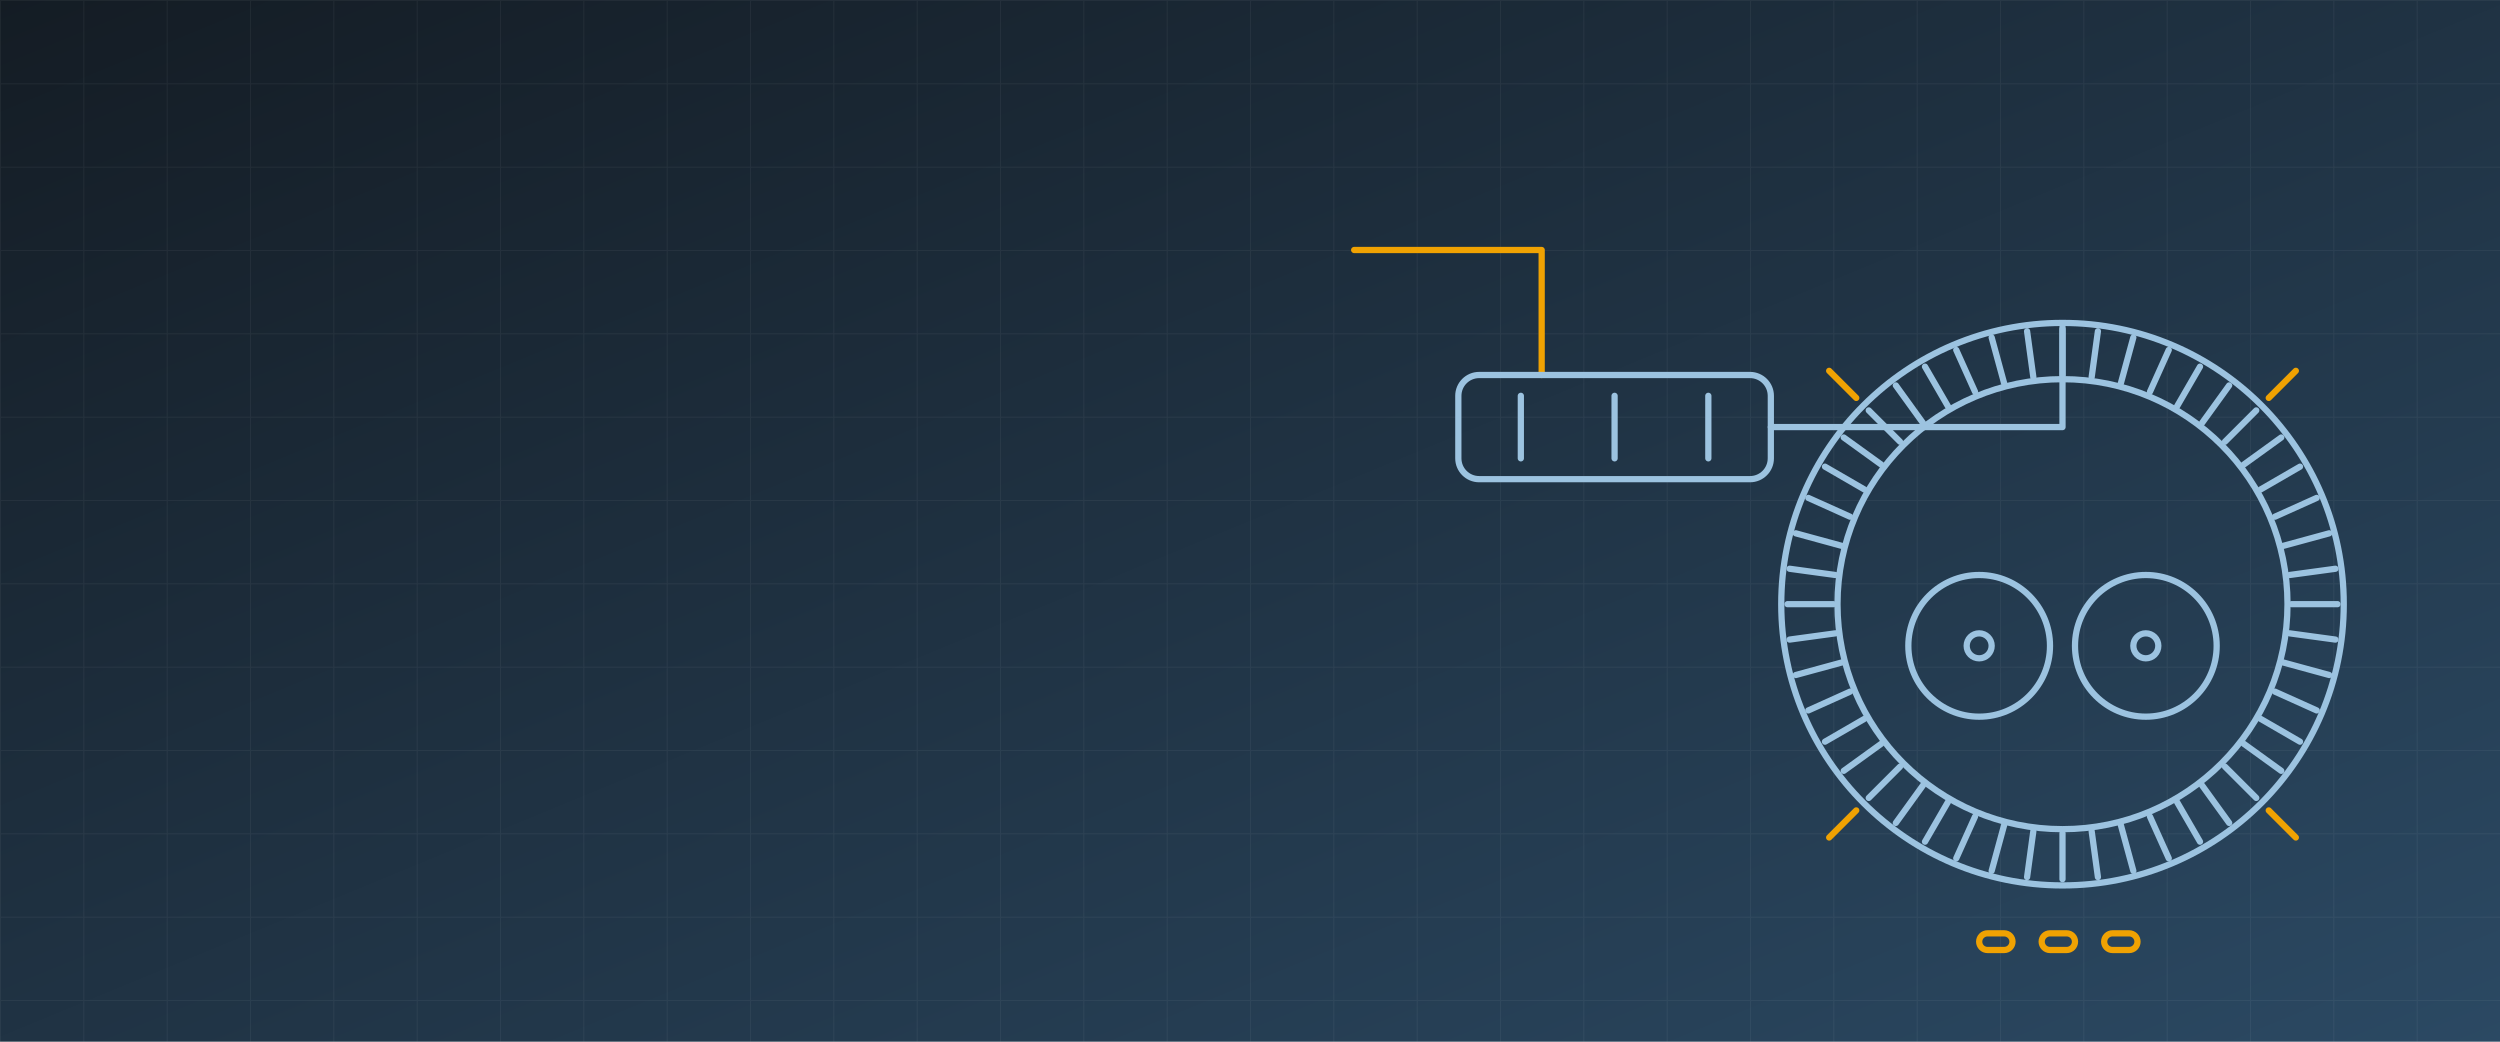
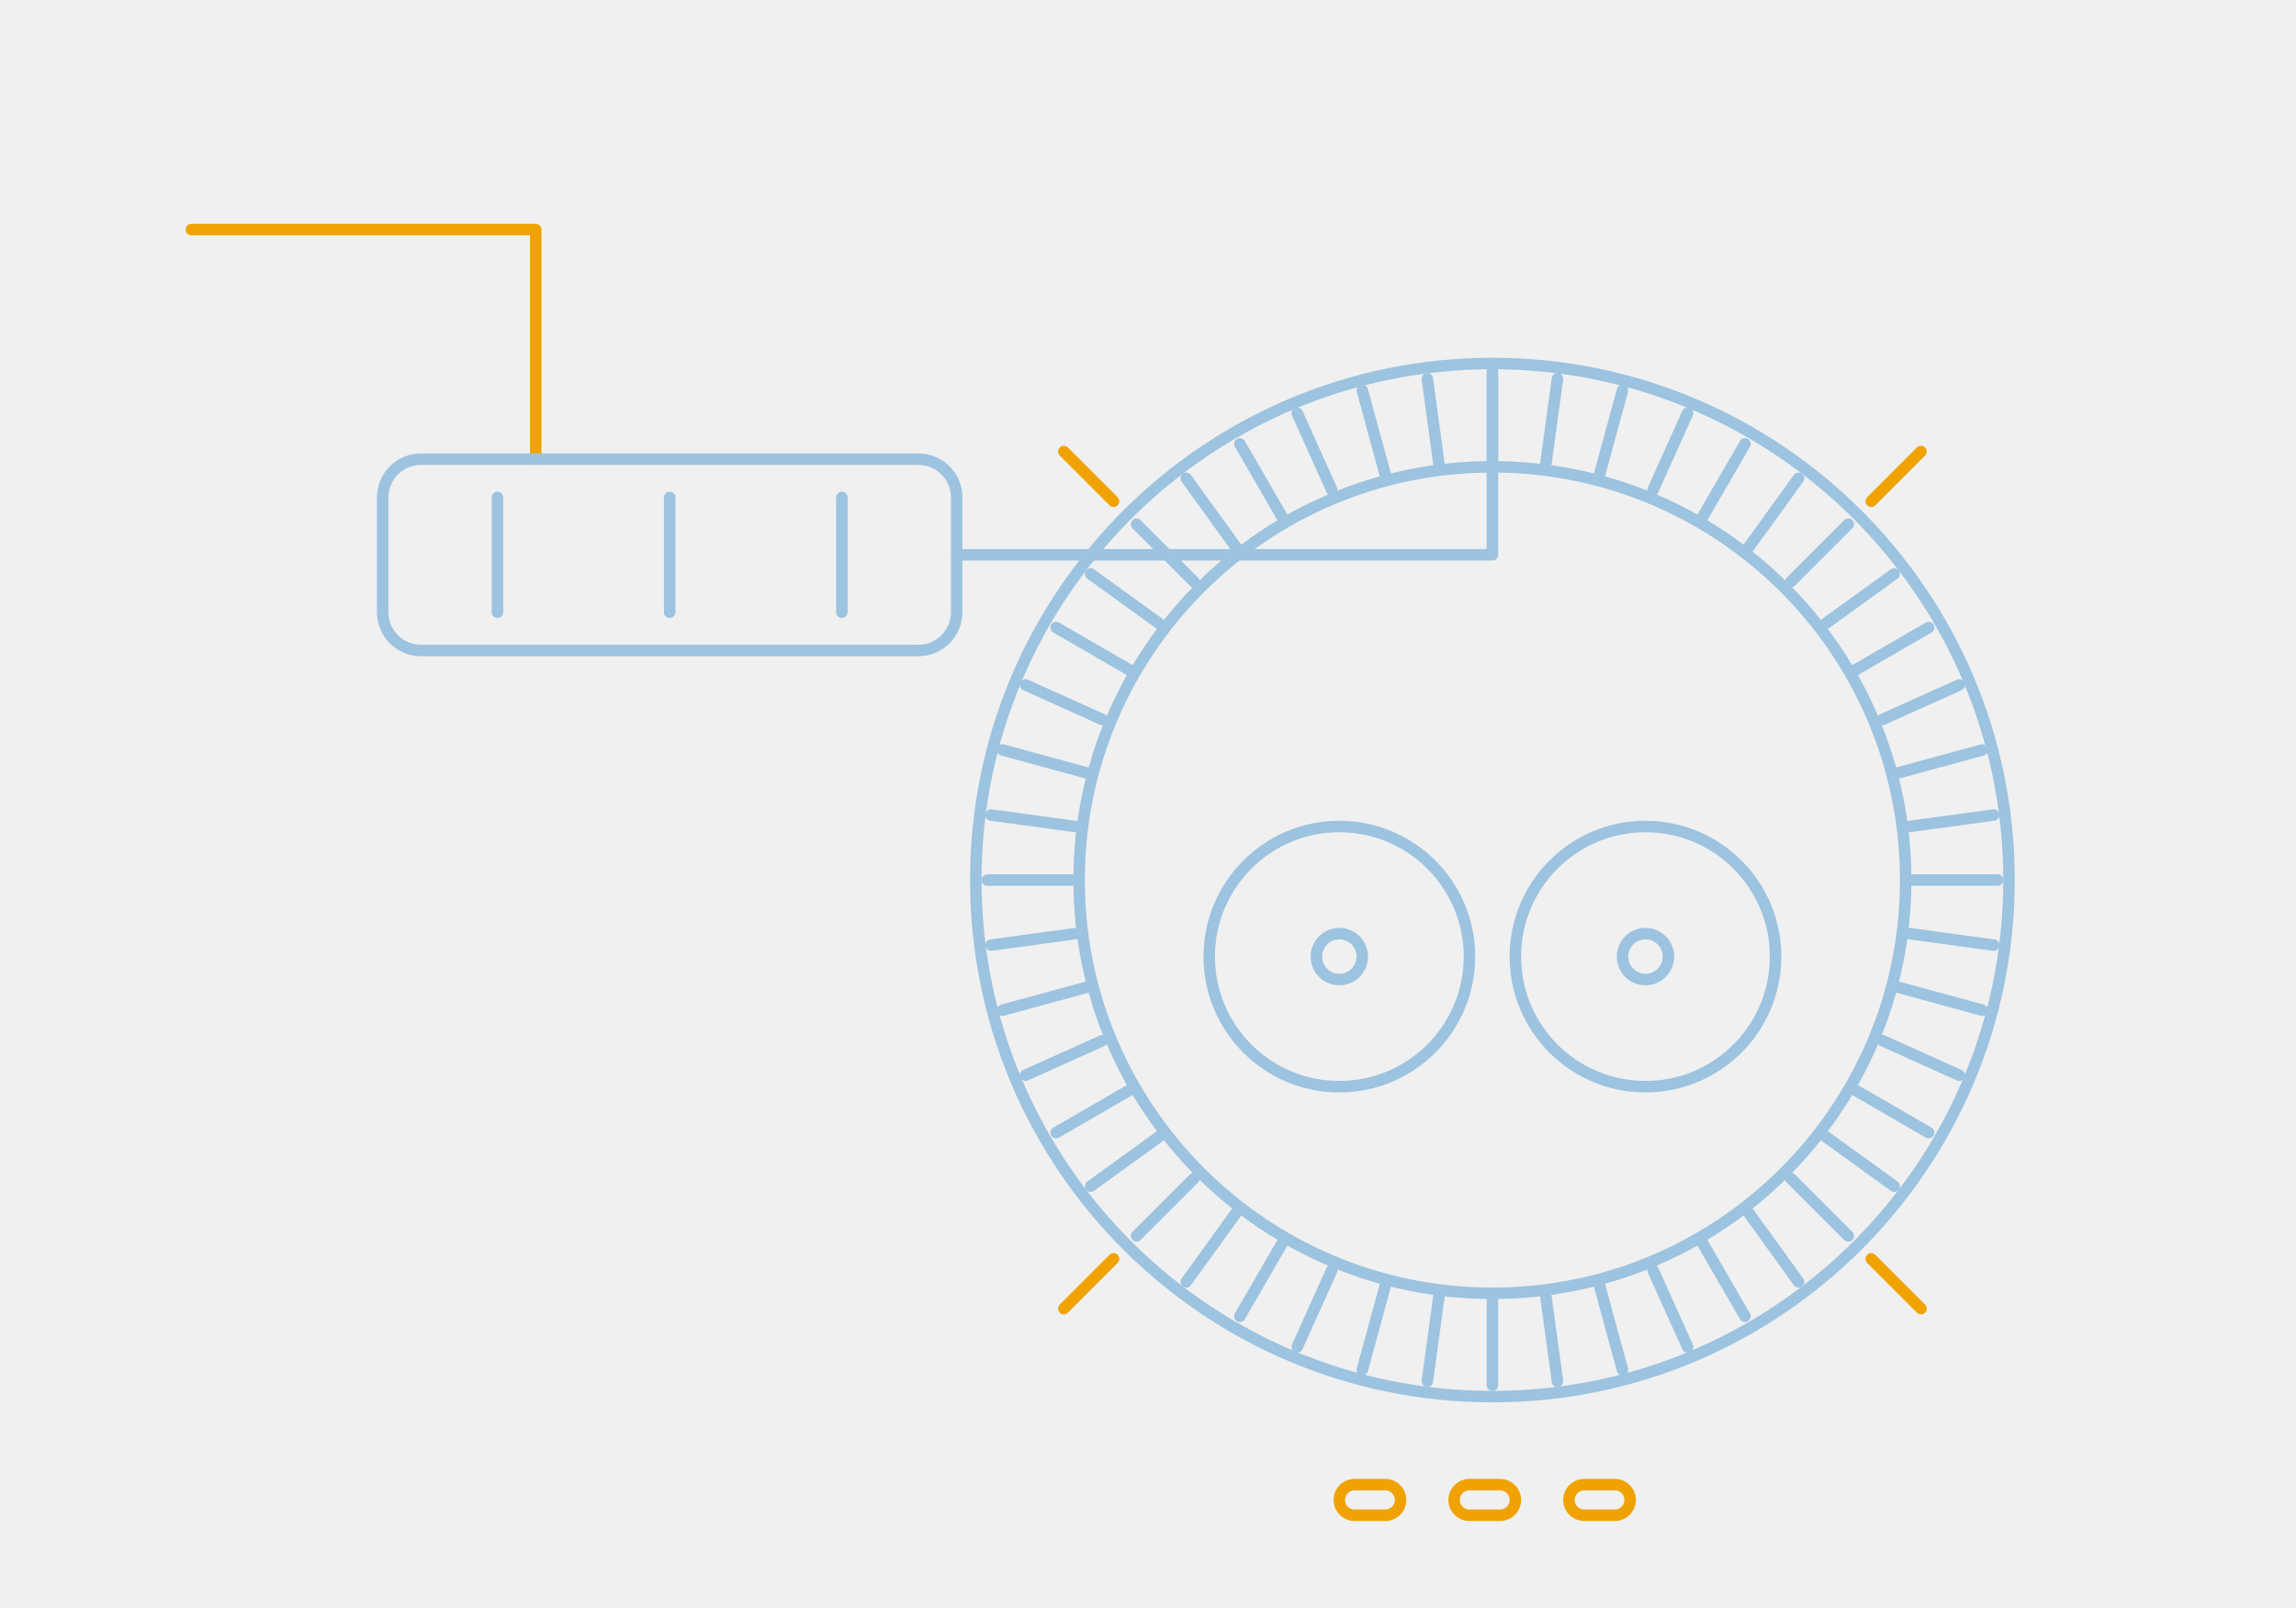
- <svg xmlns="http://www.w3.org/2000/svg" viewBox="0 0 1200 500" preserveAspectRatio="xMidYMid slice">
-   <defs>
-     <linearGradient id="g" x1="0" y1="0" x2="1" y2="1">
-       <stop offset="0" stop-color="#141c24" />
-       <stop offset="1" stop-color="#2b4963" />
-     </linearGradient>
-     <pattern id="p" width="40" height="40" patternUnits="userSpaceOnUse">
-       <path d="M40 0H0V40" fill="none" stroke="#fff" stroke-opacity=".05" />
-     </pattern>
-   </defs>
-   <rect width="1200" height="500" fill="url(#g)" />
-   <rect width="1200" height="500" fill="url(#p)" />
+ <svg xmlns="http://www.w3.org/2000/svg" viewBox="600 60 600 420" preserveAspectRatio="xMaxYMid meet">
  <g fill="none" stroke="#9cc3e0" stroke-width="3" stroke-linejoin="round" stroke-linecap="round">
    <path d="M650 120 H740 V180" stroke="#f0a202" />
    <rect x="700" y="180" width="150" height="50" rx="10" />
    <line x1="730" y1="190" x2="730" y2="220" />
    <line x1="775" y1="190" x2="775" y2="220" />
    <line x1="820" y1="190" x2="820" y2="220" />
    <circle cx="990" cy="290" r="135" />
    <circle cx="990" cy="290" r="108" />
    <circle cx="950" cy="310" r="34" />
    <circle cx="1030" cy="310" r="34" />
    <circle cx="950" cy="310" r="6" />
    <circle cx="1030" cy="310" r="6" />
    <line x1="1100" y1="290" x2="1122" y2="290" />
    <line x1="1099" y1="304" x2="1121" y2="307" />
    <line x1="1096" y1="318" x2="1118" y2="324" />
    <line x1="1092" y1="332" x2="1112" y2="341" />
    <line x1="1085" y1="345" x2="1104" y2="356" />
    <line x1="1077" y1="357" x2="1095" y2="370" />
    <line x1="1068" y1="368" x2="1083" y2="383" />
    <line x1="1057" y1="377" x2="1070" y2="395" />
    <line x1="1045" y1="385" x2="1056" y2="404" />
    <line x1="1032" y1="392" x2="1041" y2="412" />
    <line x1="1018" y1="396" x2="1024" y2="418" />
    <line x1="1004" y1="399" x2="1007" y2="421" />
    <line x1="990" y1="400" x2="990" y2="422" />
    <line x1="976" y1="399" x2="973" y2="421" />
    <line x1="962" y1="396" x2="956" y2="418" />
    <line x1="948" y1="392" x2="939" y2="412" />
    <line x1="935" y1="385" x2="924" y2="404" />
    <line x1="923" y1="377" x2="910" y2="395" />
    <line x1="912" y1="368" x2="897" y2="383" />
    <line x1="903" y1="357" x2="885" y2="370" />
    <line x1="895" y1="345" x2="876" y2="356" />
    <line x1="888" y1="332" x2="868" y2="341" />
    <line x1="884" y1="318" x2="862" y2="324" />
    <line x1="881" y1="304" x2="859" y2="307" />
    <line x1="880" y1="290" x2="858" y2="290" />
    <line x1="881" y1="276" x2="859" y2="273" />
    <line x1="884" y1="262" x2="862" y2="256" />
    <line x1="888" y1="248" x2="868" y2="239" />
    <line x1="895" y1="235" x2="876" y2="224" />
    <line x1="903" y1="223" x2="885" y2="210" />
    <line x1="912" y1="212" x2="897" y2="197" />
    <line x1="923" y1="203" x2="910" y2="185" />
    <line x1="935" y1="195" x2="924" y2="176" />
    <line x1="948" y1="188" x2="939" y2="168" />
    <line x1="962" y1="184" x2="956" y2="162" />
    <line x1="976" y1="181" x2="973" y2="159" />
    <line x1="990" y1="180" x2="990" y2="158" />
    <line x1="1004" y1="181" x2="1007" y2="159" />
    <line x1="1018" y1="184" x2="1024" y2="162" />
    <line x1="1032" y1="188" x2="1041" y2="168" />
    <line x1="1045" y1="195" x2="1056" y2="176" />
    <line x1="1057" y1="203" x2="1070" y2="185" />
    <line x1="1068" y1="212" x2="1083" y2="197" />
    <line x1="1077" y1="223" x2="1095" y2="210" />
    <line x1="1085" y1="235" x2="1104" y2="224" />
    <line x1="1092" y1="248" x2="1112" y2="239" />
    <line x1="1096" y1="262" x2="1118" y2="256" />
    <line x1="1099" y1="276" x2="1121" y2="273" />
    <line x1="1089" y1="389" x2="1102" y2="402" stroke="#f0a202" />
    <line x1="891" y1="389" x2="878" y2="402" stroke="#f0a202" />
    <line x1="891" y1="191" x2="878" y2="178" stroke="#f0a202" />
    <line x1="1089" y1="191" x2="1102" y2="178" stroke="#f0a202" />
    <path d="M850 205 H990 V157" />
    <rect x="950" y="448" width="16" height="8" rx="4" stroke="#f0a202" />
    <rect x="980" y="448" width="16" height="8" rx="4" stroke="#f0a202" />
    <rect x="1010" y="448" width="16" height="8" rx="4" stroke="#f0a202" />
  </g>
</svg>
